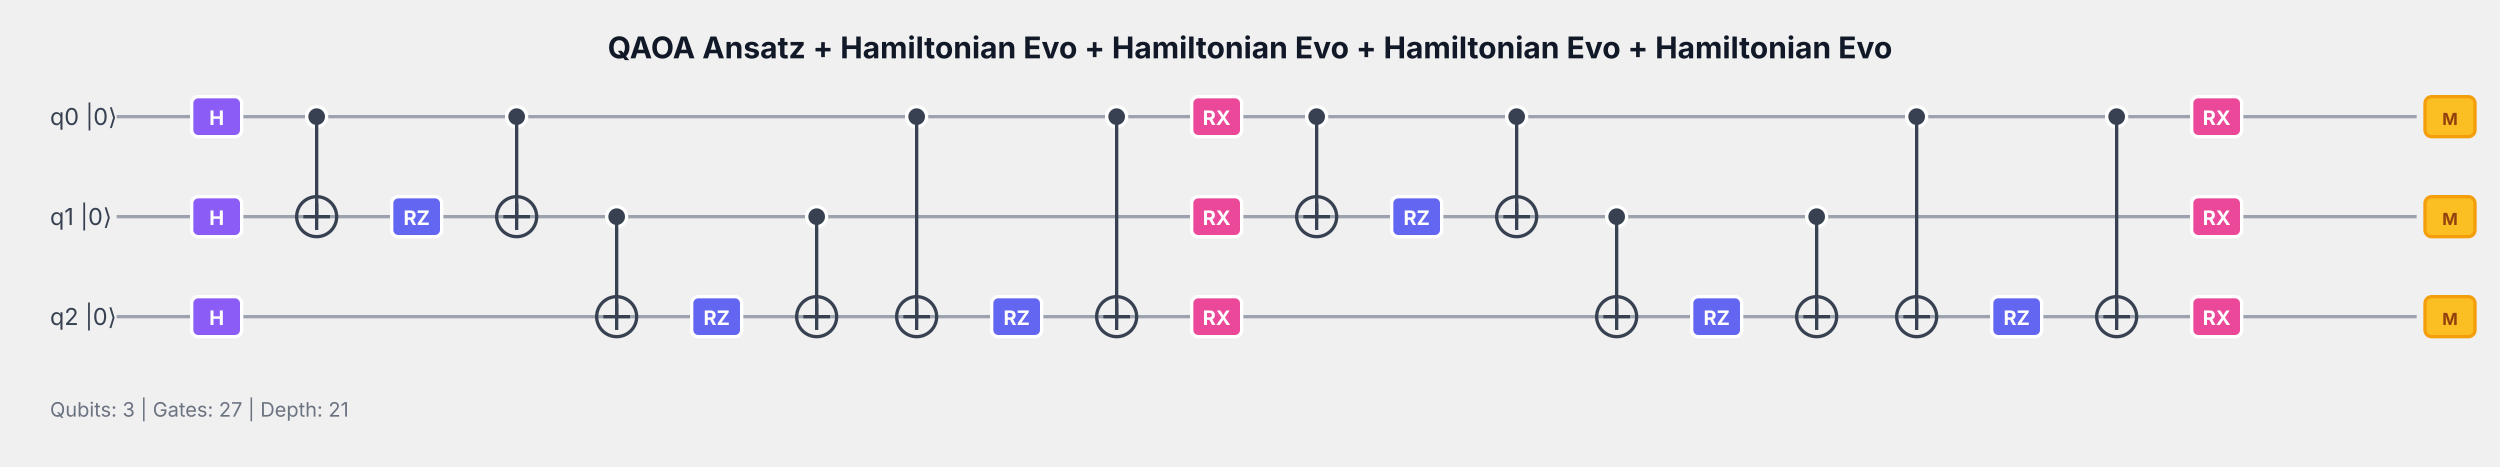
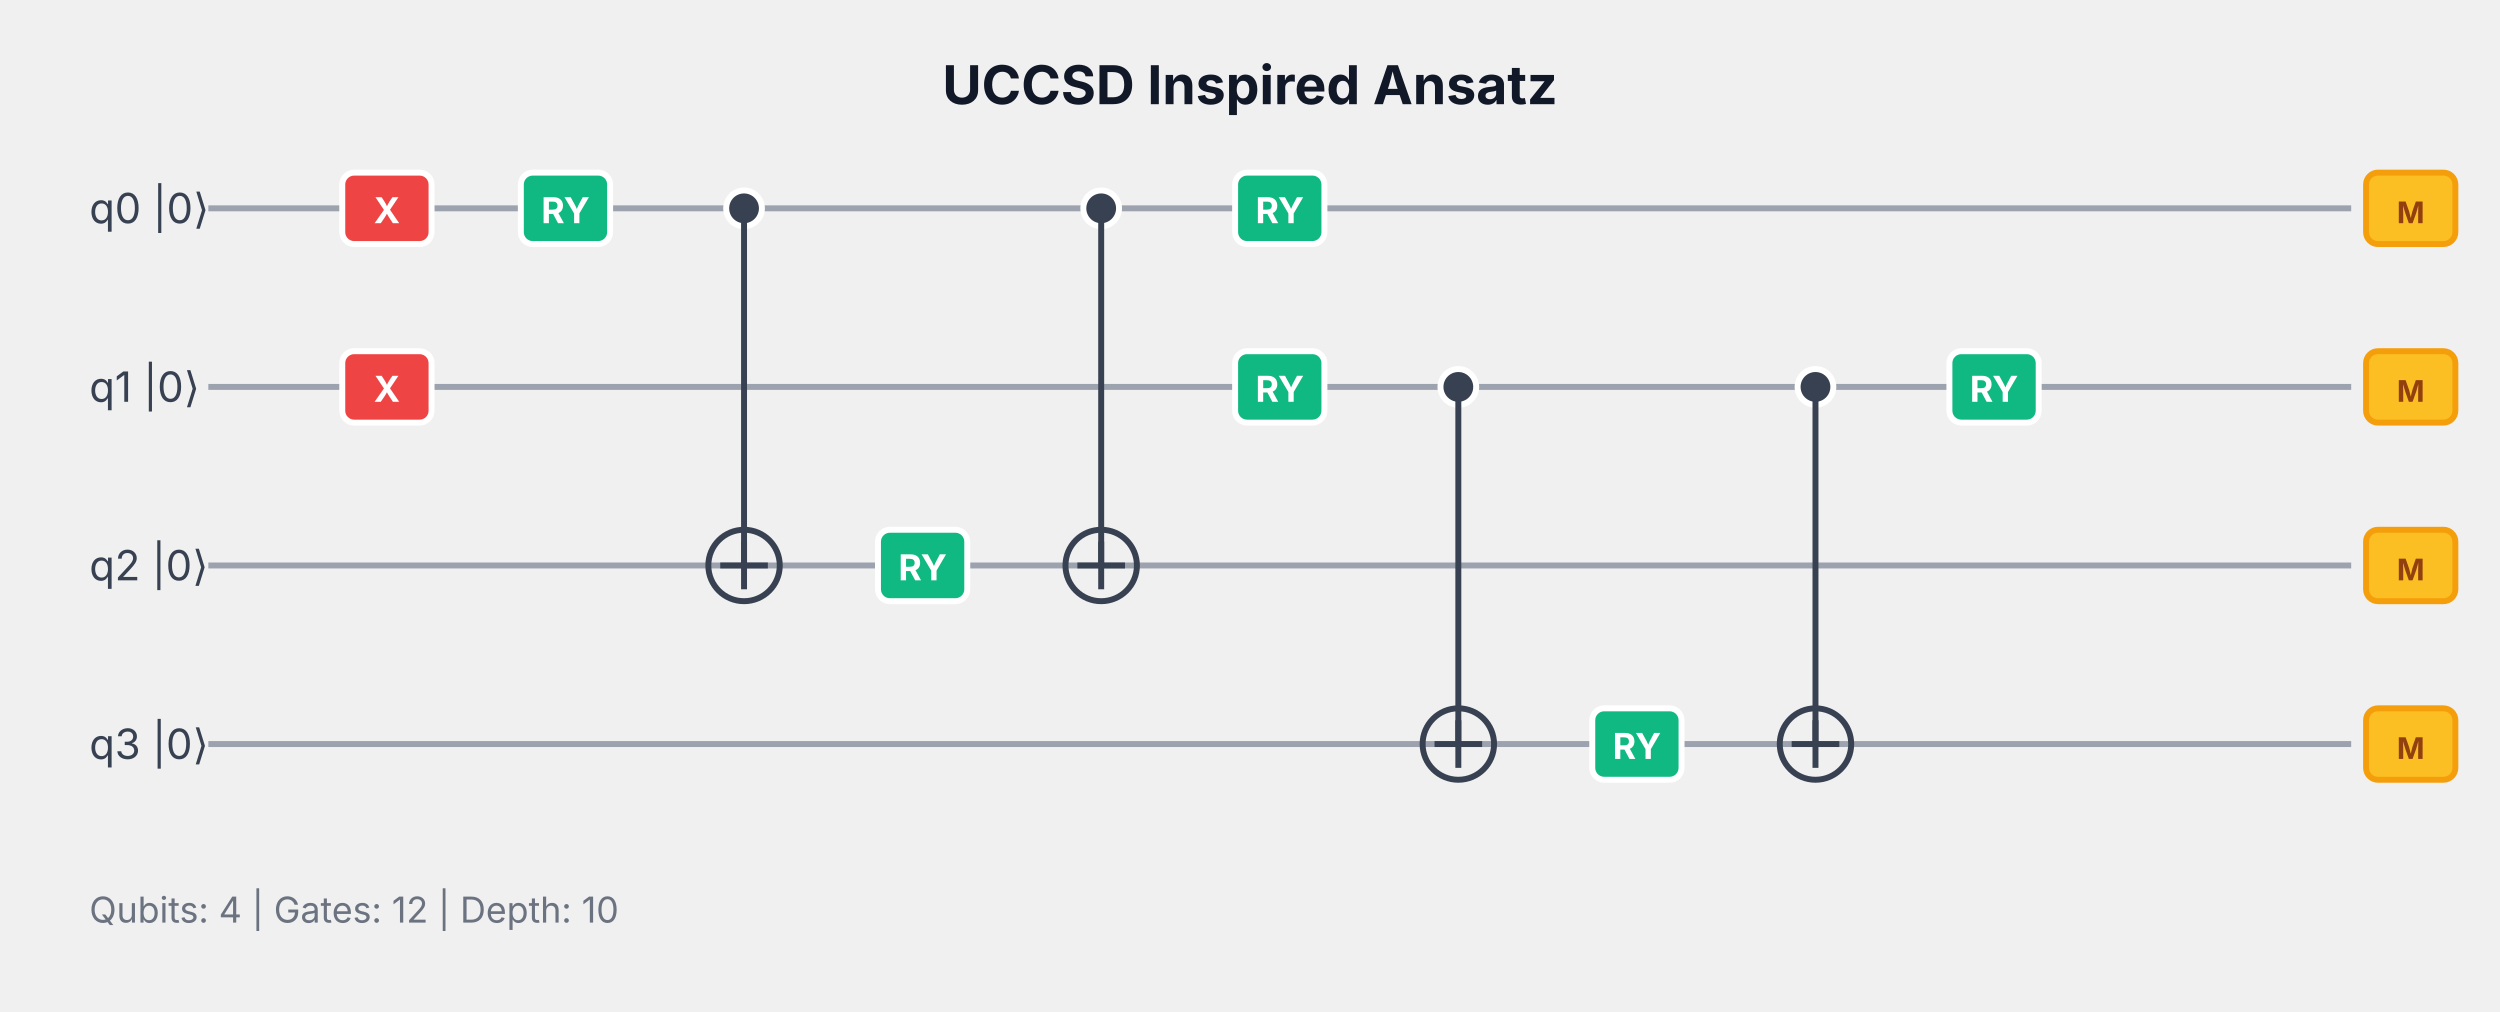
- <svg xmlns="http://www.w3.org/2000/svg" height="280" style="background-color: #ffffff; border: 1px solid #e5e7eb; border-radius: 8px;" width="1500">
+ <svg xmlns="http://www.w3.org/2000/svg" height="340" style="background-color: #ffffff; border: 1px solid #e5e7eb; border-radius: 8px;" width="840">
  <defs>
    <style>.gate-group:hover rect { opacity: 1; stroke-width: 3; }
                         .gate-group:hover circle { stroke-width: 3; }
                         text { font-family: 'SF Pro Display', 'Segoe UI', system-ui, sans-serif; }</style>
  </defs>
-   <text fill="#111827" font-size="18" font-weight="bold" text-anchor="middle" x="750" y="35">QAOA Ansatz + Hamiltonian Evo + Hamiltonian Evo + Hamiltonian Evo + Hamiltonian Evo</text>
+   <text fill="#111827" font-size="18" font-weight="bold" text-anchor="middle" x="420" y="35">UCCSD Inspired Ansatz</text>
  <g>
    <text fill="#374151" font-size="14" x="30" y="75">q0 |0⟩</text>
-     <line stroke="#9ca3af" stroke-width="2" x1="70" x2="1450" y1="70" y2="70" />
+     <line stroke="#9ca3af" stroke-width="2" x1="70" x2="790" y1="70" y2="70" />
  </g>
  <g>
    <text fill="#374151" font-size="14" x="30" y="135">q1 |0⟩</text>
-     <line stroke="#9ca3af" stroke-width="2" x1="70" x2="1450" y1="130" y2="130" />
+     <line stroke="#9ca3af" stroke-width="2" x1="70" x2="790" y1="130" y2="130" />
  </g>
  <g>
    <text fill="#374151" font-size="14" x="30" y="195">q2 |0⟩</text>
-     <line stroke="#9ca3af" stroke-width="2" x1="70" x2="1450" y1="190" y2="190" />
+     <line stroke="#9ca3af" stroke-width="2" x1="70" x2="790" y1="190" y2="190" />
+   </g>
+   <g>
+     <text fill="#374151" font-size="14" x="30" y="255">q3 |0⟩</text>
+     <line stroke="#9ca3af" stroke-width="2" x1="70" x2="790" y1="250" y2="250" />
  </g>
  <g class="gate-group">
-     <rect fill="#8b5cf6" height="24" rx="4" stroke="#ffffff" stroke-width="2" width="30" x="115" y="58" />
-     <text fill="#ffffff" font-size="12" font-weight="bold" text-anchor="middle" x="130" y="75">H</text>
+     <rect fill="#ef4444" height="24" rx="4" stroke="#ffffff" stroke-width="2" width="30" x="115" y="58" />
+     <text fill="#ffffff" font-size="12" font-weight="bold" text-anchor="middle" x="130" y="75">X</text>
  </g>
  <g class="gate-group">
-     <rect fill="#8b5cf6" height="24" rx="4" stroke="#ffffff" stroke-width="2" width="30" x="115" y="118" />
-     <text fill="#ffffff" font-size="12" font-weight="bold" text-anchor="middle" x="130" y="135">H</text>
+     <rect fill="#ef4444" height="24" rx="4" stroke="#ffffff" stroke-width="2" width="30" x="115" y="118" />
+     <text fill="#ffffff" font-size="12" font-weight="bold" text-anchor="middle" x="130" y="135">X</text>
  </g>
  <g class="gate-group">
-     <rect fill="#8b5cf6" height="24" rx="4" stroke="#ffffff" stroke-width="2" width="30" x="115" y="178" />
-     <text fill="#ffffff" font-size="12" font-weight="bold" text-anchor="middle" x="130" y="195">H</text>
+     <rect fill="#10b981" height="24" rx="4" stroke="#ffffff" stroke-width="2" width="30" x="175" y="58" />
+     <text fill="#ffffff" font-size="12" font-weight="bold" text-anchor="middle" x="190" y="75">RY</text>
  </g>
  <g class="gate-group">
-     <circle cx="190" cy="70" fill="#374151" r="6" stroke="#ffffff" stroke-width="2" />
-     <circle cx="190" cy="130" fill="none" r="12" stroke="#374151" stroke-width="2" />
-     <line stroke="#374151" stroke-width="2" x1="182" x2="198" y1="130" y2="130" />
-     <line stroke="#374151" stroke-width="2" x1="190" x2="190" y1="122" y2="138" />
-     <line stroke="#374151" stroke-width="2" x1="190" x2="190" y1="70" y2="130" />
+     <circle cx="250" cy="70" fill="#374151" r="6" stroke="#ffffff" stroke-width="2" />
+     <circle cx="250" cy="190" fill="none" r="12" stroke="#374151" stroke-width="2" />
+     <line stroke="#374151" stroke-width="2" x1="242" x2="258" y1="190" y2="190" />
+     <line stroke="#374151" stroke-width="2" x1="250" x2="250" y1="182" y2="198" />
+     <line stroke="#374151" stroke-width="2" x1="250" x2="250" y1="70" y2="190" />
  </g>
  <g class="gate-group">
-     <rect fill="#6366f1" height="24" rx="4" stroke="#ffffff" stroke-width="2" width="30" x="235" y="118" />
-     <text fill="#ffffff" font-size="12" font-weight="bold" text-anchor="middle" x="250" y="135">RZ</text>
+     <rect fill="#10b981" height="24" rx="4" stroke="#ffffff" stroke-width="2" width="30" x="295" y="178" />
+     <text fill="#ffffff" font-size="12" font-weight="bold" text-anchor="middle" x="310" y="195">RY</text>
  </g>
  <g class="gate-group">
-     <circle cx="310" cy="70" fill="#374151" r="6" stroke="#ffffff" stroke-width="2" />
-     <circle cx="310" cy="130" fill="none" r="12" stroke="#374151" stroke-width="2" />
-     <line stroke="#374151" stroke-width="2" x1="302" x2="318" y1="130" y2="130" />
-     <line stroke="#374151" stroke-width="2" x1="310" x2="310" y1="122" y2="138" />
-     <line stroke="#374151" stroke-width="2" x1="310" x2="310" y1="70" y2="130" />
-   </g>
-   <g class="gate-group">
-     <circle cx="370" cy="130" fill="#374151" r="6" stroke="#ffffff" stroke-width="2" />
+     <circle cx="370" cy="70" fill="#374151" r="6" stroke="#ffffff" stroke-width="2" />
    <circle cx="370" cy="190" fill="none" r="12" stroke="#374151" stroke-width="2" />
    <line stroke="#374151" stroke-width="2" x1="362" x2="378" y1="190" y2="190" />
    <line stroke="#374151" stroke-width="2" x1="370" x2="370" y1="182" y2="198" />
-     <line stroke="#374151" stroke-width="2" x1="370" x2="370" y1="130" y2="190" />
+     <line stroke="#374151" stroke-width="2" x1="370" x2="370" y1="70" y2="190" />
  </g>
  <g class="gate-group">
-     <rect fill="#6366f1" height="24" rx="4" stroke="#ffffff" stroke-width="2" width="30" x="415" y="178" />
-     <text fill="#ffffff" font-size="12" font-weight="bold" text-anchor="middle" x="430" y="195">RZ</text>
+     <rect fill="#10b981" height="24" rx="4" stroke="#ffffff" stroke-width="2" width="30" x="415" y="58" />
+     <text fill="#ffffff" font-size="12" font-weight="bold" text-anchor="middle" x="430" y="75">RY</text>
+   </g>
+   <g class="gate-group">
+     <rect fill="#10b981" height="24" rx="4" stroke="#ffffff" stroke-width="2" width="30" x="415" y="118" />
+     <text fill="#ffffff" font-size="12" font-weight="bold" text-anchor="middle" x="430" y="135">RY</text>
  </g>
  <g class="gate-group">
    <circle cx="490" cy="130" fill="#374151" r="6" stroke="#ffffff" stroke-width="2" />
-     <circle cx="490" cy="190" fill="none" r="12" stroke="#374151" stroke-width="2" />
-     <line stroke="#374151" stroke-width="2" x1="482" x2="498" y1="190" y2="190" />
-     <line stroke="#374151" stroke-width="2" x1="490" x2="490" y1="182" y2="198" />
-     <line stroke="#374151" stroke-width="2" x1="490" x2="490" y1="130" y2="190" />
+     <circle cx="490" cy="250" fill="none" r="12" stroke="#374151" stroke-width="2" />
+     <line stroke="#374151" stroke-width="2" x1="482" x2="498" y1="250" y2="250" />
+     <line stroke="#374151" stroke-width="2" x1="490" x2="490" y1="242" y2="258" />
+     <line stroke="#374151" stroke-width="2" x1="490" x2="490" y1="130" y2="250" />
  </g>
  <g class="gate-group">
-     <circle cx="550" cy="70" fill="#374151" r="6" stroke="#ffffff" stroke-width="2" />
-     <circle cx="550" cy="190" fill="none" r="12" stroke="#374151" stroke-width="2" />
-     <line stroke="#374151" stroke-width="2" x1="542" x2="558" y1="190" y2="190" />
-     <line stroke="#374151" stroke-width="2" x1="550" x2="550" y1="182" y2="198" />
-     <line stroke="#374151" stroke-width="2" x1="550" x2="550" y1="70" y2="190" />
+     <rect fill="#10b981" height="24" rx="4" stroke="#ffffff" stroke-width="2" width="30" x="535" y="238" />
+     <text fill="#ffffff" font-size="12" font-weight="bold" text-anchor="middle" x="550" y="255">RY</text>
  </g>
  <g class="gate-group">
-     <rect fill="#6366f1" height="24" rx="4" stroke="#ffffff" stroke-width="2" width="30" x="595" y="178" />
-     <text fill="#ffffff" font-size="12" font-weight="bold" text-anchor="middle" x="610" y="195">RZ</text>
+     <circle cx="610" cy="130" fill="#374151" r="6" stroke="#ffffff" stroke-width="2" />
+     <circle cx="610" cy="250" fill="none" r="12" stroke="#374151" stroke-width="2" />
+     <line stroke="#374151" stroke-width="2" x1="602" x2="618" y1="250" y2="250" />
+     <line stroke="#374151" stroke-width="2" x1="610" x2="610" y1="242" y2="258" />
+     <line stroke="#374151" stroke-width="2" x1="610" x2="610" y1="130" y2="250" />
  </g>
  <g class="gate-group">
-     <circle cx="670" cy="70" fill="#374151" r="6" stroke="#ffffff" stroke-width="2" />
-     <circle cx="670" cy="190" fill="none" r="12" stroke="#374151" stroke-width="2" />
-     <line stroke="#374151" stroke-width="2" x1="662" x2="678" y1="190" y2="190" />
-     <line stroke="#374151" stroke-width="2" x1="670" x2="670" y1="182" y2="198" />
-     <line stroke="#374151" stroke-width="2" x1="670" x2="670" y1="70" y2="190" />
-   </g>
-   <g class="gate-group">
-     <rect fill="#ec4899" height="24" rx="4" stroke="#ffffff" stroke-width="2" width="30" x="715" y="58" />
-     <text fill="#ffffff" font-size="12" font-weight="bold" text-anchor="middle" x="730" y="75">RX</text>
-   </g>
-   <g class="gate-group">
-     <rect fill="#ec4899" height="24" rx="4" stroke="#ffffff" stroke-width="2" width="30" x="715" y="118" />
-     <text fill="#ffffff" font-size="12" font-weight="bold" text-anchor="middle" x="730" y="135">RX</text>
-   </g>
-   <g class="gate-group">
-     <rect fill="#ec4899" height="24" rx="4" stroke="#ffffff" stroke-width="2" width="30" x="715" y="178" />
-     <text fill="#ffffff" font-size="12" font-weight="bold" text-anchor="middle" x="730" y="195">RX</text>
-   </g>
-   <g class="gate-group">
-     <circle cx="790" cy="70" fill="#374151" r="6" stroke="#ffffff" stroke-width="2" />
-     <circle cx="790" cy="130" fill="none" r="12" stroke="#374151" stroke-width="2" />
-     <line stroke="#374151" stroke-width="2" x1="782" x2="798" y1="130" y2="130" />
-     <line stroke="#374151" stroke-width="2" x1="790" x2="790" y1="122" y2="138" />
-     <line stroke="#374151" stroke-width="2" x1="790" x2="790" y1="70" y2="130" />
-   </g>
-   <g class="gate-group">
-     <rect fill="#6366f1" height="24" rx="4" stroke="#ffffff" stroke-width="2" width="30" x="835" y="118" />
-     <text fill="#ffffff" font-size="12" font-weight="bold" text-anchor="middle" x="850" y="135">RZ</text>
-   </g>
-   <g class="gate-group">
-     <circle cx="910" cy="70" fill="#374151" r="6" stroke="#ffffff" stroke-width="2" />
-     <circle cx="910" cy="130" fill="none" r="12" stroke="#374151" stroke-width="2" />
-     <line stroke="#374151" stroke-width="2" x1="902" x2="918" y1="130" y2="130" />
-     <line stroke="#374151" stroke-width="2" x1="910" x2="910" y1="122" y2="138" />
-     <line stroke="#374151" stroke-width="2" x1="910" x2="910" y1="70" y2="130" />
-   </g>
-   <g class="gate-group">
-     <circle cx="970" cy="130" fill="#374151" r="6" stroke="#ffffff" stroke-width="2" />
-     <circle cx="970" cy="190" fill="none" r="12" stroke="#374151" stroke-width="2" />
-     <line stroke="#374151" stroke-width="2" x1="962" x2="978" y1="190" y2="190" />
-     <line stroke="#374151" stroke-width="2" x1="970" x2="970" y1="182" y2="198" />
-     <line stroke="#374151" stroke-width="2" x1="970" x2="970" y1="130" y2="190" />
-   </g>
-   <g class="gate-group">
-     <rect fill="#6366f1" height="24" rx="4" stroke="#ffffff" stroke-width="2" width="30" x="1015" y="178" />
-     <text fill="#ffffff" font-size="12" font-weight="bold" text-anchor="middle" x="1030" y="195">RZ</text>
-   </g>
-   <g class="gate-group">
-     <circle cx="1090" cy="130" fill="#374151" r="6" stroke="#ffffff" stroke-width="2" />
-     <circle cx="1090" cy="190" fill="none" r="12" stroke="#374151" stroke-width="2" />
-     <line stroke="#374151" stroke-width="2" x1="1082" x2="1098" y1="190" y2="190" />
-     <line stroke="#374151" stroke-width="2" x1="1090" x2="1090" y1="182" y2="198" />
-     <line stroke="#374151" stroke-width="2" x1="1090" x2="1090" y1="130" y2="190" />
-   </g>
-   <g class="gate-group">
-     <circle cx="1150" cy="70" fill="#374151" r="6" stroke="#ffffff" stroke-width="2" />
-     <circle cx="1150" cy="190" fill="none" r="12" stroke="#374151" stroke-width="2" />
-     <line stroke="#374151" stroke-width="2" x1="1142" x2="1158" y1="190" y2="190" />
-     <line stroke="#374151" stroke-width="2" x1="1150" x2="1150" y1="182" y2="198" />
-     <line stroke="#374151" stroke-width="2" x1="1150" x2="1150" y1="70" y2="190" />
-   </g>
-   <g class="gate-group">
-     <rect fill="#6366f1" height="24" rx="4" stroke="#ffffff" stroke-width="2" width="30" x="1195" y="178" />
-     <text fill="#ffffff" font-size="12" font-weight="bold" text-anchor="middle" x="1210" y="195">RZ</text>
-   </g>
-   <g class="gate-group">
-     <circle cx="1270" cy="70" fill="#374151" r="6" stroke="#ffffff" stroke-width="2" />
-     <circle cx="1270" cy="190" fill="none" r="12" stroke="#374151" stroke-width="2" />
-     <line stroke="#374151" stroke-width="2" x1="1262" x2="1278" y1="190" y2="190" />
-     <line stroke="#374151" stroke-width="2" x1="1270" x2="1270" y1="182" y2="198" />
-     <line stroke="#374151" stroke-width="2" x1="1270" x2="1270" y1="70" y2="190" />
-   </g>
-   <g class="gate-group">
-     <rect fill="#ec4899" height="24" rx="4" stroke="#ffffff" stroke-width="2" width="30" x="1315" y="58" />
-     <text fill="#ffffff" font-size="12" font-weight="bold" text-anchor="middle" x="1330" y="75">RX</text>
-   </g>
-   <g class="gate-group">
-     <rect fill="#ec4899" height="24" rx="4" stroke="#ffffff" stroke-width="2" width="30" x="1315" y="118" />
-     <text fill="#ffffff" font-size="12" font-weight="bold" text-anchor="middle" x="1330" y="135">RX</text>
-   </g>
-   <g class="gate-group">
-     <rect fill="#ec4899" height="24" rx="4" stroke="#ffffff" stroke-width="2" width="30" x="1315" y="178" />
-     <text fill="#ffffff" font-size="12" font-weight="bold" text-anchor="middle" x="1330" y="195">RX</text>
+     <rect fill="#10b981" height="24" rx="4" stroke="#ffffff" stroke-width="2" width="30" x="655" y="118" />
+     <text fill="#ffffff" font-size="12" font-weight="bold" text-anchor="middle" x="670" y="135">RY</text>
  </g>
  <g>
-     <rect fill="#fbbf24" height="24" rx="4" stroke="#f59e0b" stroke-width="2" width="30" x="1455" y="58" />
-     <text fill="#92400e" font-size="10" font-weight="bold" text-anchor="middle" x="1470" y="75">M</text>
+     <rect fill="#fbbf24" height="24" rx="4" stroke="#f59e0b" stroke-width="2" width="30" x="795" y="58" />
+     <text fill="#92400e" font-size="10" font-weight="bold" text-anchor="middle" x="810" y="75">M</text>
  </g>
  <g>
-     <rect fill="#fbbf24" height="24" rx="4" stroke="#f59e0b" stroke-width="2" width="30" x="1455" y="118" />
-     <text fill="#92400e" font-size="10" font-weight="bold" text-anchor="middle" x="1470" y="135">M</text>
+     <rect fill="#fbbf24" height="24" rx="4" stroke="#f59e0b" stroke-width="2" width="30" x="795" y="118" />
+     <text fill="#92400e" font-size="10" font-weight="bold" text-anchor="middle" x="810" y="135">M</text>
  </g>
  <g>
-     <rect fill="#fbbf24" height="24" rx="4" stroke="#f59e0b" stroke-width="2" width="30" x="1455" y="178" />
-     <text fill="#92400e" font-size="10" font-weight="bold" text-anchor="middle" x="1470" y="195">M</text>
+     <rect fill="#fbbf24" height="24" rx="4" stroke="#f59e0b" stroke-width="2" width="30" x="795" y="178" />
+     <text fill="#92400e" font-size="10" font-weight="bold" text-anchor="middle" x="810" y="195">M</text>
  </g>
  <g>
-     <text fill="#6b7280" font-size="12" x="30" y="250">Qubits: 3 | Gates: 27 | Depth: 21</text>
+     <rect fill="#fbbf24" height="24" rx="4" stroke="#f59e0b" stroke-width="2" width="30" x="795" y="238" />
+     <text fill="#92400e" font-size="10" font-weight="bold" text-anchor="middle" x="810" y="255">M</text>
+   </g>
+   <g>
+     <text fill="#6b7280" font-size="12" x="30" y="310">Qubits: 4 | Gates: 12 | Depth: 10</text>
  </g>
</svg>
